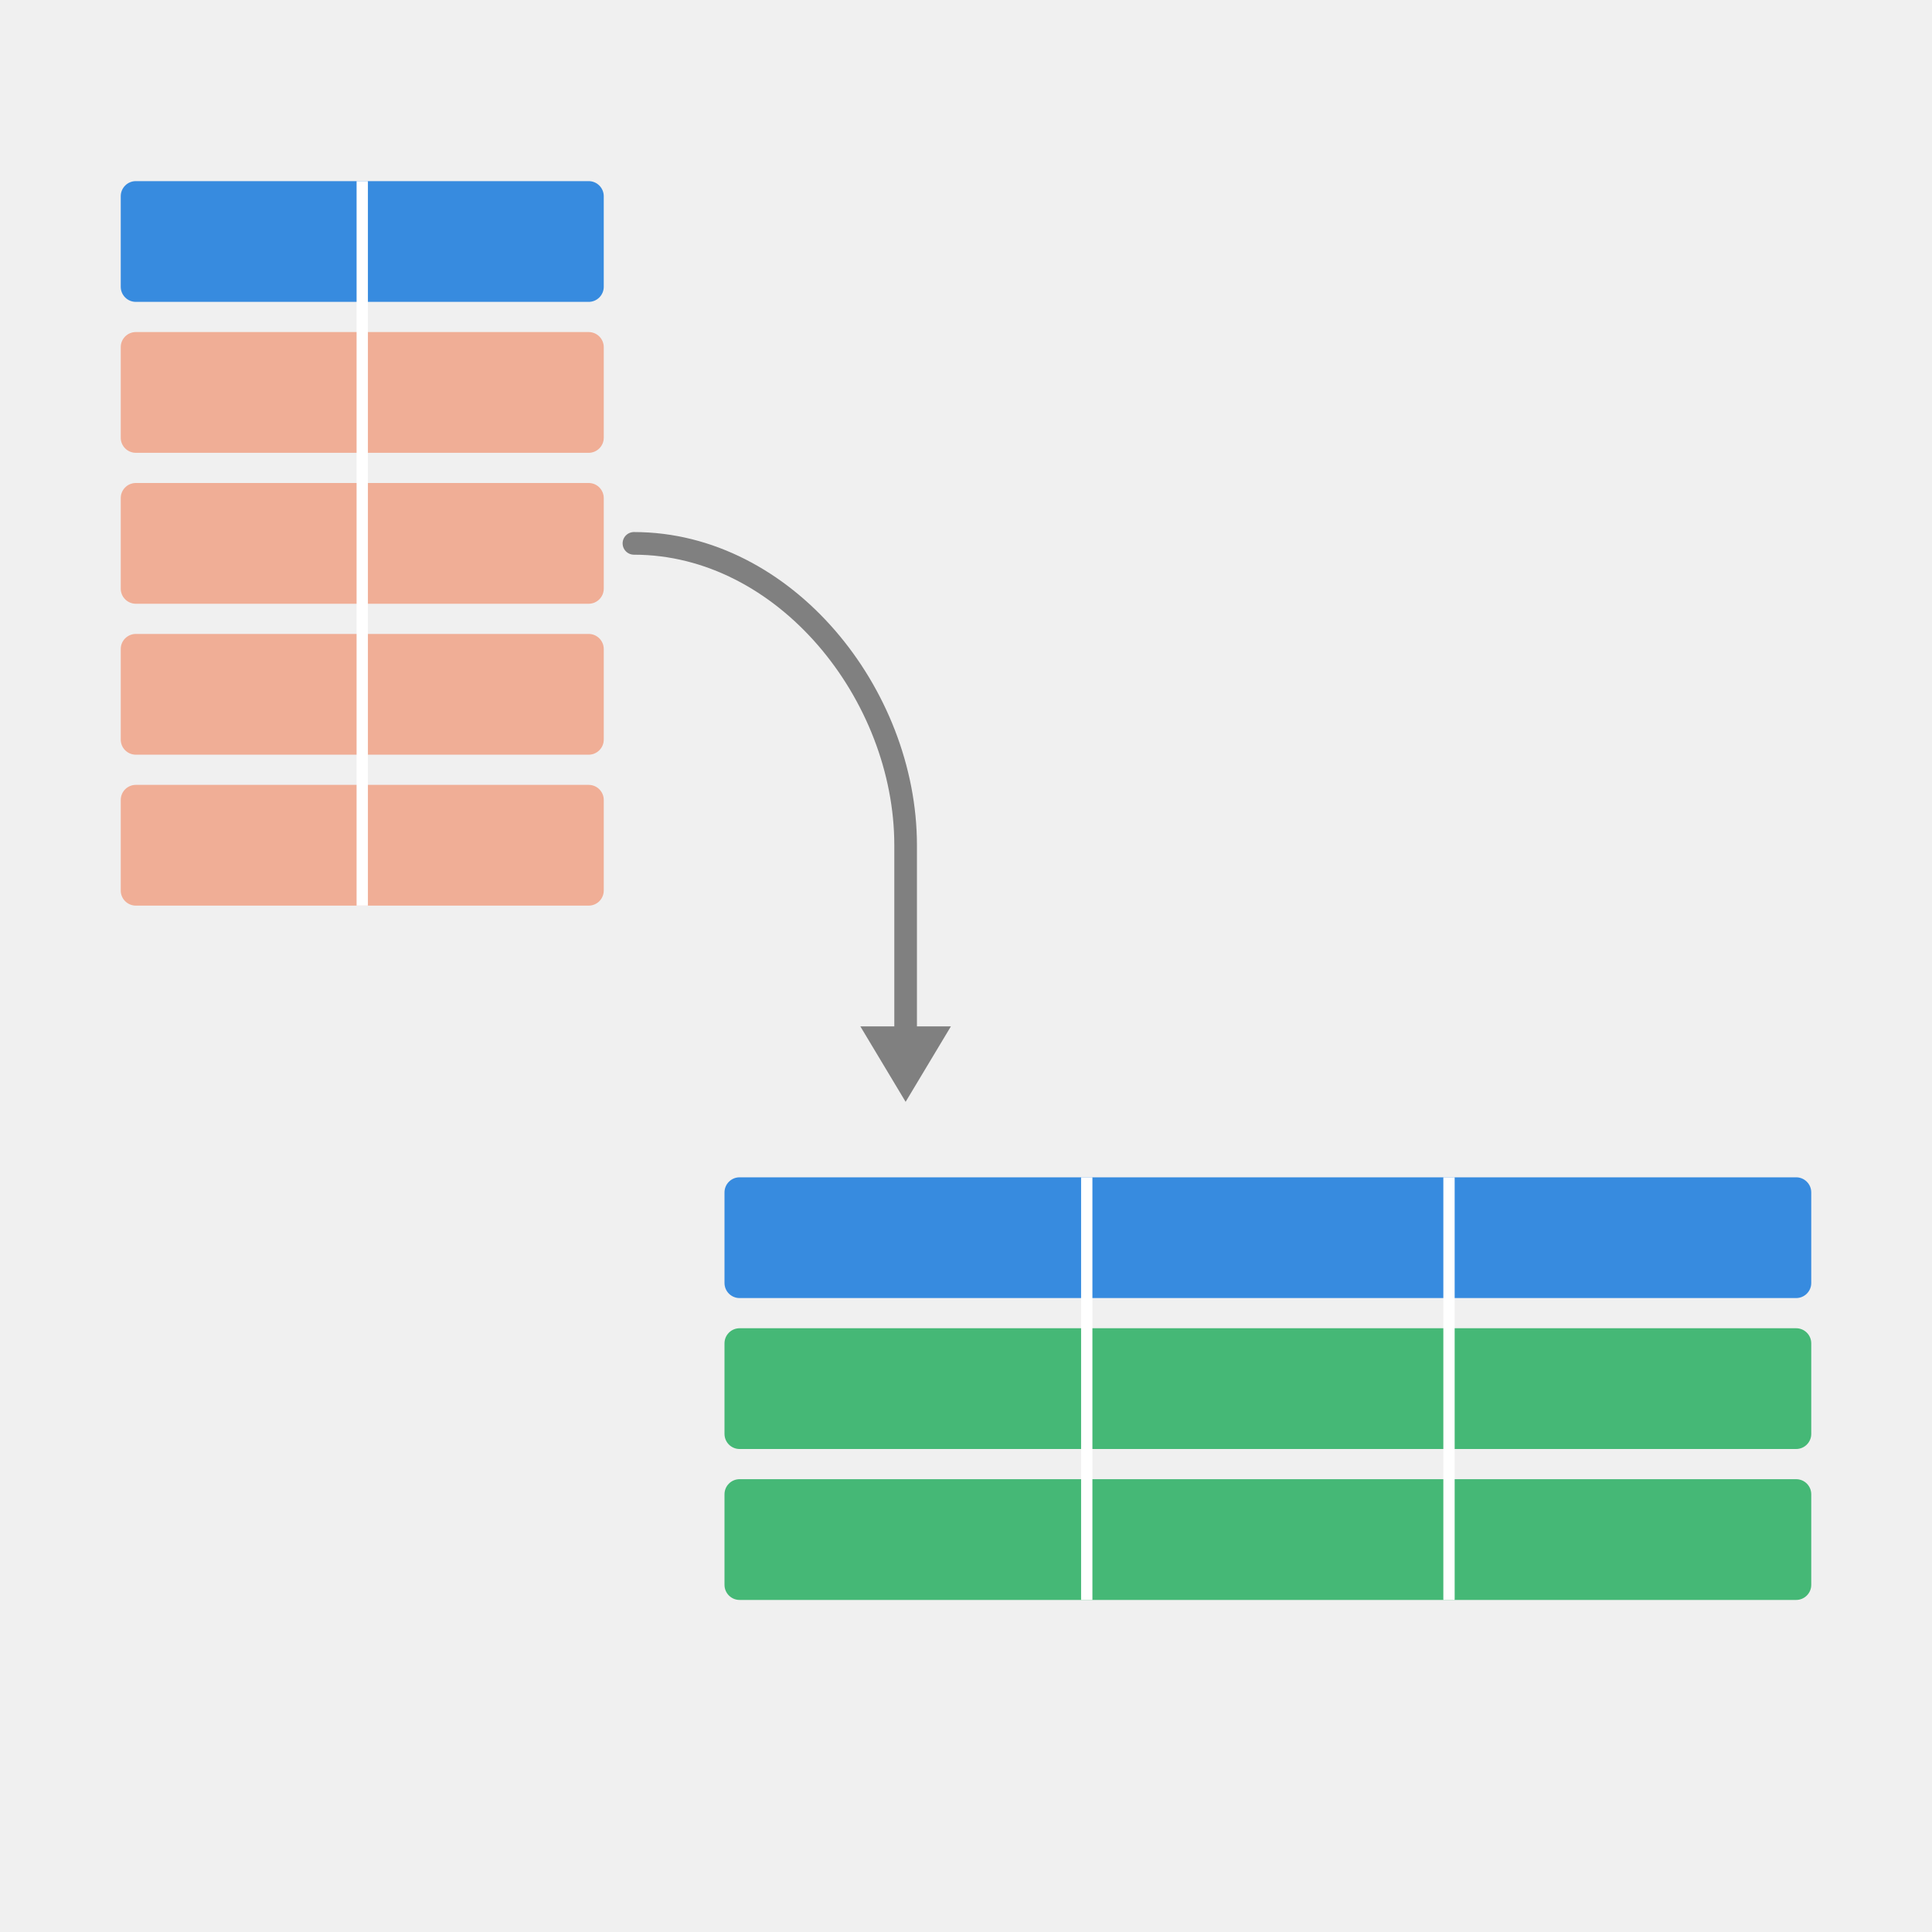
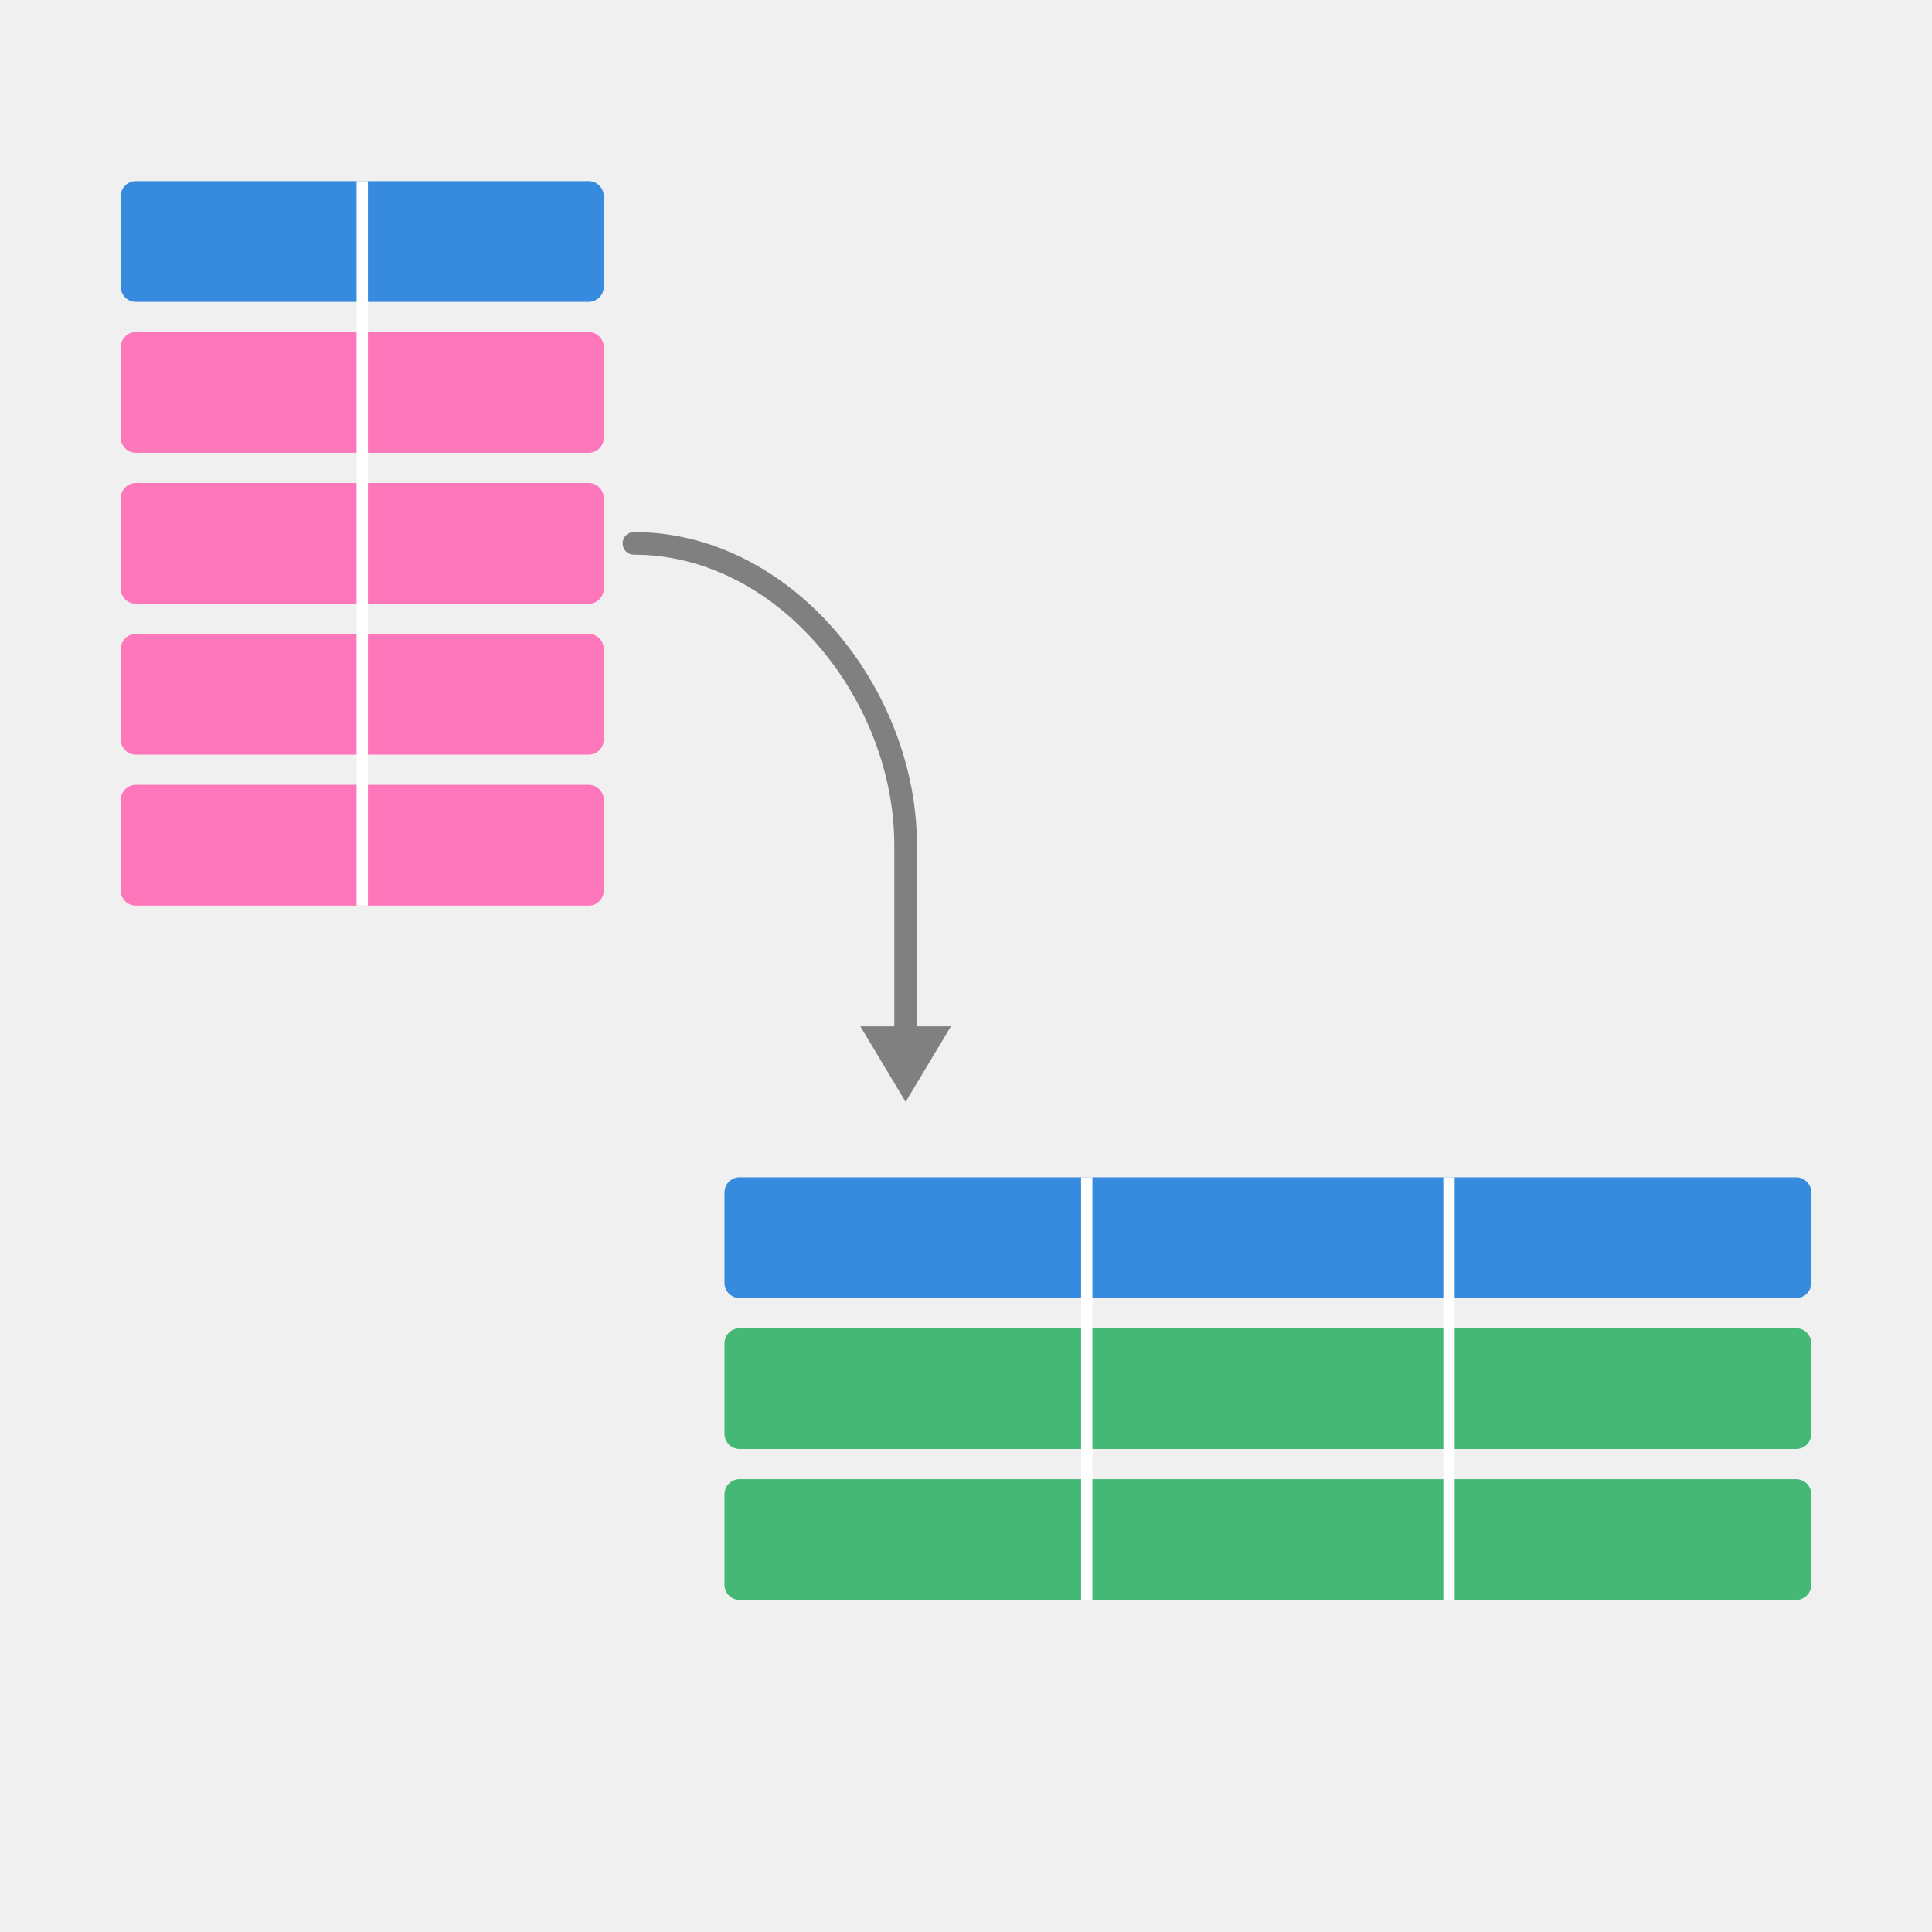
<svg xmlns="http://www.w3.org/2000/svg" viewBox="0 0 256 256" width="256" height="256" version="1.1" id="svg9">
  <defs id="defs9" />
  <rect x="16" y="24" width="64" height="16" rx="2" fill="#2E86DE" opacity="0.95" id="rect1" />
-   <rect x="16" y="44" width="64" height="16" rx="2" fill="#F0A68C" opacity="0.9" id="rect2" />
-   <rect x="16" y="64" width="64" height="16" rx="2" fill="#F0A68C" opacity="0.9" id="rect3" />
-   <rect x="16" y="84" width="64" height="16" rx="2" fill="#F0A68C" opacity="0.9" id="rect4" />
-   <rect x="16" y="104" width="64" height="16" rx="2" fill="#F0A68C" opacity="0.9" id="rect5" />
+   <rect x="16" y="44" width="64" height="16" rx="2" fill="#F0A68C" opacity="0.9" id="rect2" style="fill:#ff69b4;fill-opacity:1" />
+   <rect x="16" y="64" width="64" height="16" rx="2" fill="#F0A68C" opacity="0.9" id="rect3" style="fill:#ff69b4;fill-opacity:1" />
+   <rect x="16" y="84" width="64" height="16" rx="2" fill="#F0A68C" opacity="0.9" id="rect4" style="fill:#ff69b4;fill-opacity:1" />
+   <rect x="16" y="104" width="64" height="16" rx="2" fill="#F0A68C" opacity="0.9" id="rect5" style="fill:#ff69b4;fill-opacity:1" />
  <line x1="48" y1="24" x2="48" y2="120" stroke="white" stroke-width="1.5" id="line5" />
  <path d="M 84 72 C 104 72, 120 92, 120 112 L 120 140" fill="none" stroke="#808080" stroke-width="3" stroke-linecap="round" id="path5" />
  <polygon points="120,146 114,136 126,136" fill="#808080" id="polygon5" />
  <rect x="96" y="156" width="144" height="16" rx="2" fill="#2E86DE" opacity="0.95" id="rect6" />
  <rect x="96" y="176" width="144" height="16" rx="2" fill="#27AE60" opacity="0.85" id="rect7" />
  <rect x="96" y="196" width="144" height="16" rx="2" fill="#27AE60" opacity="0.85" id="rect8" />
  <line x1="144" y1="156" x2="144" y2="212" stroke="white" stroke-width="1.5" id="line8" />
  <line x1="192" y1="156" x2="192" y2="212" stroke="white" stroke-width="1.5" id="line9" />
</svg>
